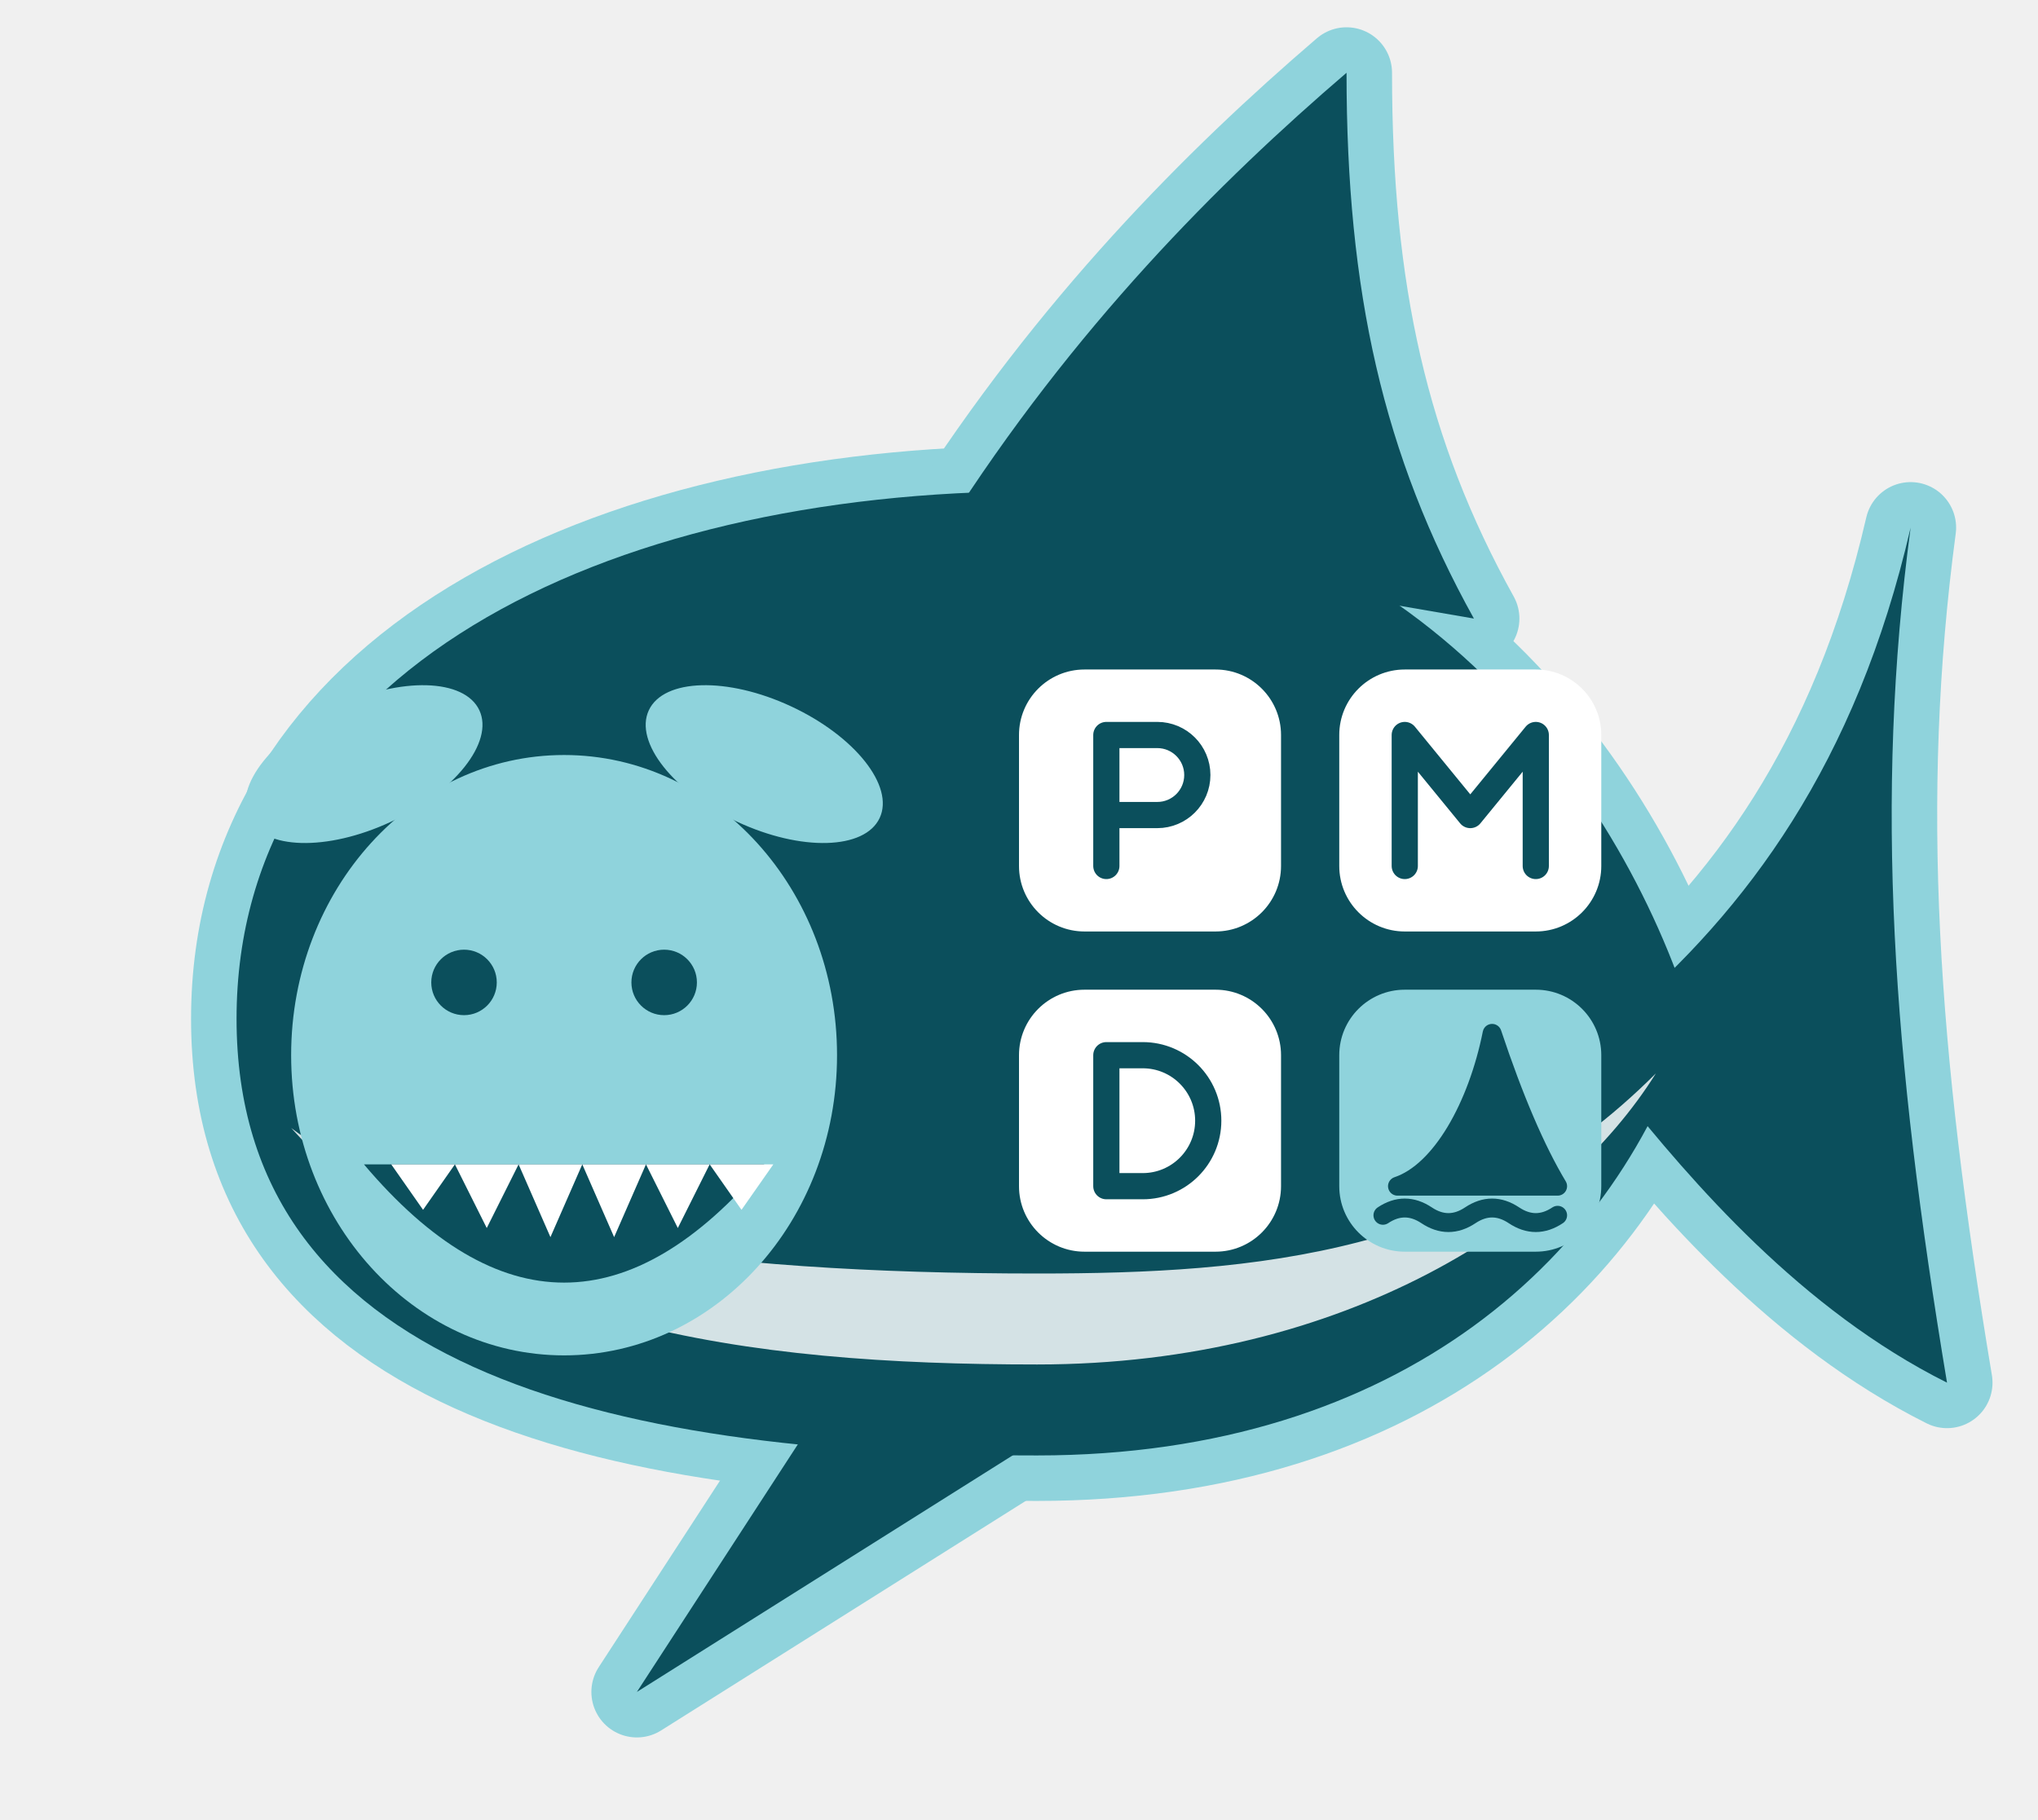
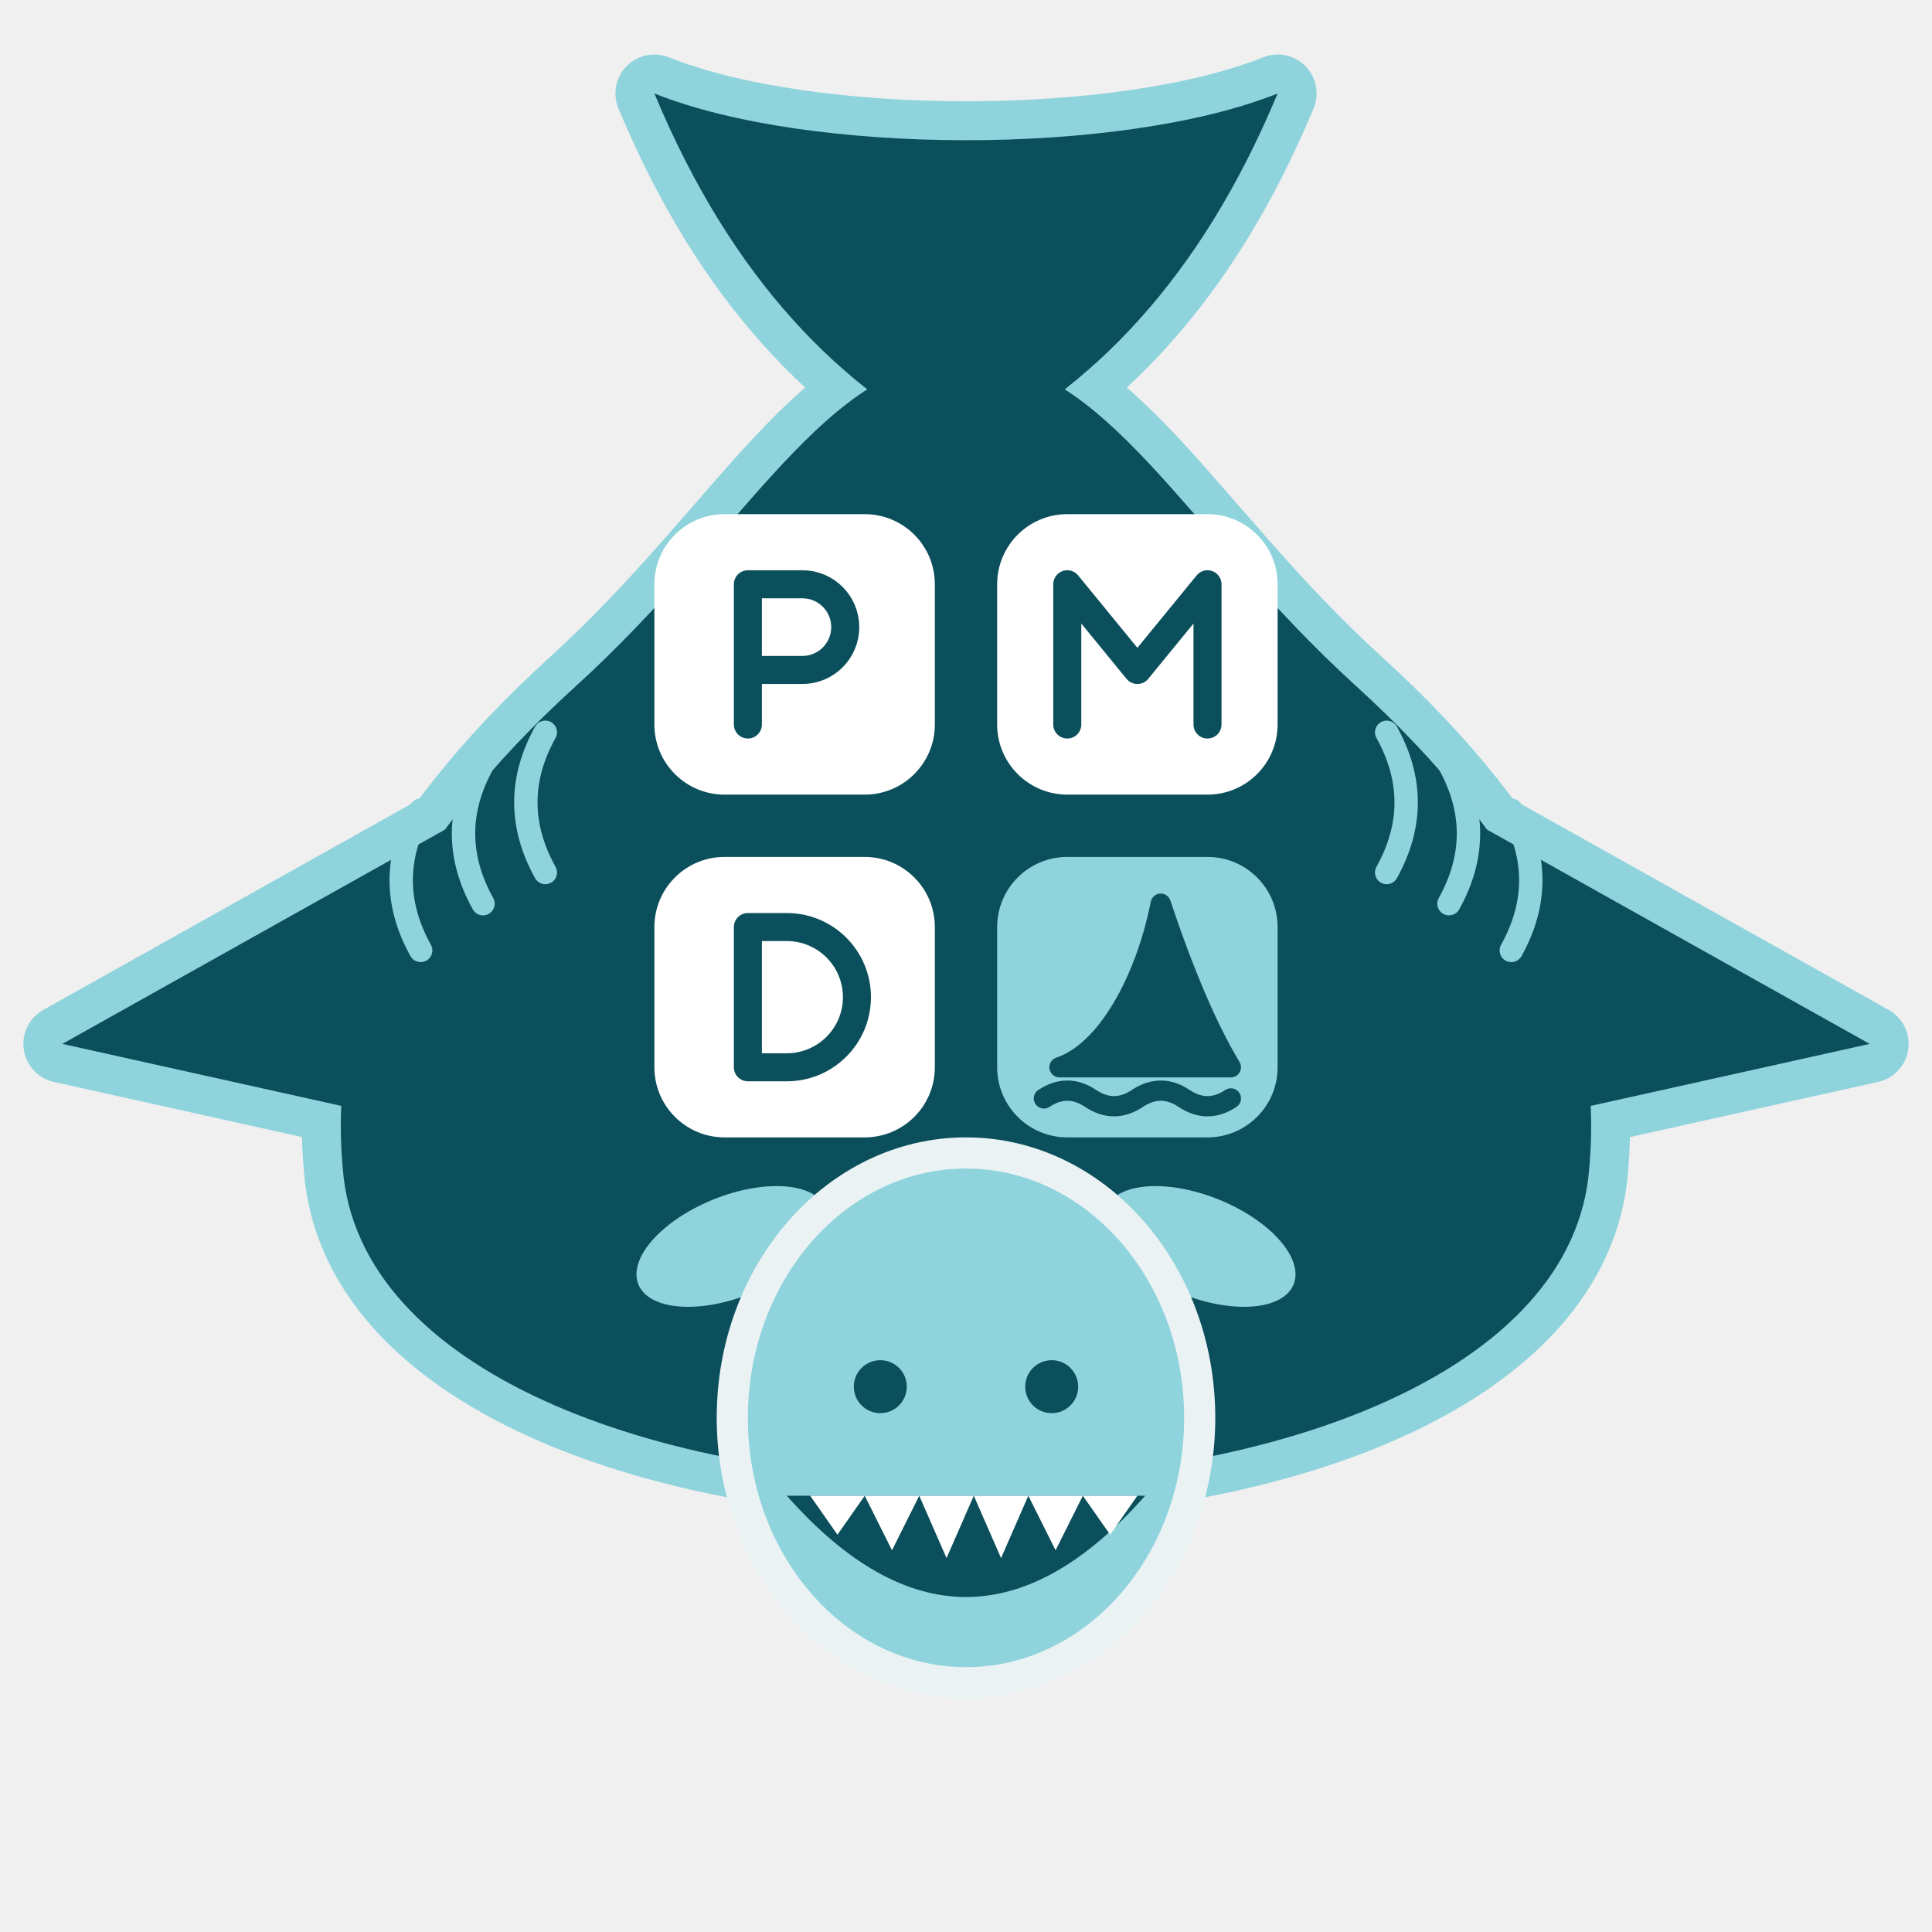
- <svg xmlns="http://www.w3.org/2000/svg" viewBox="-12 0 224 200" role="img" aria-label="Logo Pepe Flock: tiburón oveja">
+ <svg xmlns="http://www.w3.org/2000/svg" viewBox="-24 -24 248 248" role="img" aria-label="Logo Pepe Flock: tiburón oveja">
  <g fill="#8FD3DC" stroke="#8FD3DC" stroke-width="10" stroke-linejoin="round">
-     <path d="M14 112 C14 74 54 54 102 54 C142 54 166 86 174 112 C166 138 142 160 102 160 C54 160 14 150 14 112 Z" />
-     <path d="M166 112 C180 100 192 84 198 58 C194 88 196 116 202 152 C186 144 174 130 166 120 Z" />
-     <path d="M92 58 C106 36 122 20 136 8 C136 32 140 50 150 68 Z" />
-     <path d="M84 146 L58 186 L112 152 Z" />
+     <path d="M100 22 C118 22 128 44 150 64 C172 84 182 104 180 126 C178 152 140 166 100 166 C60 166 22 152 20 126 C18 104 28 84 50 64 C72 44 82 22 100 22 Z" />
+     <path d="M100 34 C84 26 70 12 60 -12 C80 -4 120 -4 140 -12 C130 12 116 26 100 34 Z" />
+     <path d="M34 82 L-16 110 L38 122 Z" />
+     <path d="M166 82 L216 110 L162 122 Z" />
  </g>
  <g fill="#0B4F5C">
-     <path d="M14 112 C14 74 54 54 102 54 C142 54 166 86 174 112 C166 138 142 160 102 160 C54 160 14 150 14 112 Z" />
-     <path d="M166 112 C180 100 192 84 198 58 C194 88 196 116 202 152 C186 144 174 130 166 120 Z" />
-     <path d="M92 58 C106 36 122 20 136 8 C136 32 140 50 150 68 Z" />
-     <path d="M84 146 L58 186 L112 152 Z" />
+     <path d="M100 22 C118 22 128 44 150 64 C172 84 182 104 180 126 C178 152 140 166 100 166 C60 166 22 152 20 126 C18 104 28 84 50 64 C72 44 82 22 100 22 Z" />
+     <path d="M100 34 C84 26 70 12 60 -12 C80 -4 120 -4 140 -12 C130 12 116 26 100 34 Z" />
+     <path d="M34 82 L-16 110 L38 122 Z" />
+     <path d="M166 82 L216 110 L162 122 Z" />
  </g>
-   <path d="M20 124 C40 146 70 150 102 150 C136 150 160 134 170 118 C150 138 126 140 102 140 C66 140 36 136 20 124 Z" fill="#EAF2F4" opacity=".9" />
-   <g transform="translate(52 40) scale(.8)">
-     <g fill="#FFFFFF">
-       <rect x="60" y="42" width="36" height="36" rx="9" />
-       <rect x="104" y="42" width="36" height="36" rx="9" />
-       <rect x="60" y="86" width="36" height="36" rx="9" />
-     </g>
-     <path transform="translate(60 42)" d="M12 27 V9 H19 a5.5 5.5 0 0 1 0 11 H12" fill="none" stroke="#0B4F5C" stroke-width="3.6" stroke-linecap="round" stroke-linejoin="round" />
-     <path transform="translate(104 42)" d="M9 27 V9 L18 20 L27 9 V27" fill="none" stroke="#0B4F5C" stroke-width="3.6" stroke-linecap="round" stroke-linejoin="round" />
-     <path transform="translate(60 86)" d="M12 27 V9 H17 a9 9 0 0 1 0 18 Z" fill="none" stroke="#0B4F5C" stroke-width="3.6" stroke-linecap="round" stroke-linejoin="round" />
-     <rect x="104" y="86" width="36" height="36" rx="9" fill="#8FD3DC" />
-     <g transform="translate(104 86)" fill="none" stroke="#0B4F5C" stroke-width="2.6" stroke-linecap="round" stroke-linejoin="round">
-       <path d="M8 27 C14 25 19 16 21 6 C24 15 27 22 30 27 Z" fill="#0B4F5C" />
-       <path d="M6 31 q3 -2 6 0 t6 0 t6 0 t6 0" />
-     </g>
+   <g fill="none" stroke="#8FD3DC" stroke-width="3" stroke-linecap="round">
+     <path d="M30 80 q-5 9 0 18" />
+     <path d="M38 74 q-5 9 0 18" />
+     <path d="M46 70 q-5 9 0 18" />
+     <path d="M170 80 q5 9 0 18" />
+     <path d="M162 74 q5 9 0 18" />
+     <path d="M154 70 q5 9 0 18" />
+   </g>
+   <g fill="#FFFFFF">
+     <rect x="60" y="42" width="36" height="36" rx="9" />
+     <rect x="104" y="42" width="36" height="36" rx="9" />
+     <rect x="60" y="86" width="36" height="36" rx="9" />
+   </g>
+   <path transform="translate(60 42)" d="M12 27 V9 H19 a5.5 5.5 0 0 1 0 11 H12" fill="none" stroke="#0B4F5C" stroke-width="3.6" stroke-linecap="round" stroke-linejoin="round" />
+   <path transform="translate(104 42)" d="M9 27 V9 L18 20 L27 9 V27" fill="none" stroke="#0B4F5C" stroke-width="3.6" stroke-linecap="round" stroke-linejoin="round" />
+   <path transform="translate(60 86)" d="M12 27 V9 H17 a9 9 0 0 1 0 18 Z" fill="none" stroke="#0B4F5C" stroke-width="3.6" stroke-linecap="round" stroke-linejoin="round" />
+   <rect x="104" y="86" width="36" height="36" rx="9" fill="#8FD3DC" />
+   <g transform="translate(104 86)" fill="none" stroke="#0B4F5C" stroke-width="2.6" stroke-linecap="round" stroke-linejoin="round">
+     <path d="M8 27 C14 25 19 16 21 6 C24 15 27 22 30 27 Z" fill="#0B4F5C" />
+     <path d="M6 31 q3 -2 6 0 t6 0 t6 0 t6 0" />
  </g>
  <g fill="#8FD3DC">
-     <ellipse cx="28" cy="84" rx="14" ry="7" transform="rotate(-25 28 84)" />
-     <ellipse cx="72" cy="84" rx="14" ry="7" transform="rotate(25 72 84)" />
-     <ellipse cx="50" cy="116" rx="30" ry="33" />
+     <ellipse cx="70" cy="136" rx="13" ry="6.5" transform="rotate(-22 70 136)" />
+     <ellipse cx="130" cy="136" rx="13" ry="6.5" transform="rotate(22 130 136)" />
  </g>
+   <ellipse cx="100" cy="158" rx="30" ry="34" fill="#8FD3DC" stroke="#EAF2F4" stroke-width="4" />
  <g fill="#0B4F5C">
-     <circle cx="39" cy="108" r="3.6" />
-     <circle cx="61" cy="108" r="3.6" />
+     <circle cx="89" cy="154" r="3.4" />
+     <circle cx="111" cy="154" r="3.4" />
  </g>
-   <path d="M28 128 Q50 154 72 128 Z" fill="#0B4F5C" />
-   <path d="M31 128 h7 l-3.5 5 Z" fill="#fff" />
-   <path d="M38 128 h7 l-3.5 7 Z" fill="#fff" />
-   <path d="M45 128 h7 l-3.5 8 Z" fill="#fff" />
-   <path d="M52 128 h7 l-3.5 8 Z" fill="#fff" />
-   <path d="M59 128 h7 l-3.5 7 Z" fill="#fff" />
-   <path d="M66 128 h7 l-3.5 5 Z" fill="#fff" />
+   <path d="M77 168 Q100 194 123 168 Z" fill="#0B4F5C" />
+   <path d="M80 168 h7 l-3.5 5 Z" fill="#fff" />
+   <path d="M87 168 h7 l-3.5 7 Z" fill="#fff" />
+   <path d="M94 168 h7 l-3.5 8 Z" fill="#fff" />
+   <path d="M101 168 h7 l-3.5 8 Z" fill="#fff" />
+   <path d="M108 168 h7 l-3.5 7 Z" fill="#fff" />
+   <path d="M115 168 h7 l-3.5 5 Z" fill="#fff" />
</svg>
